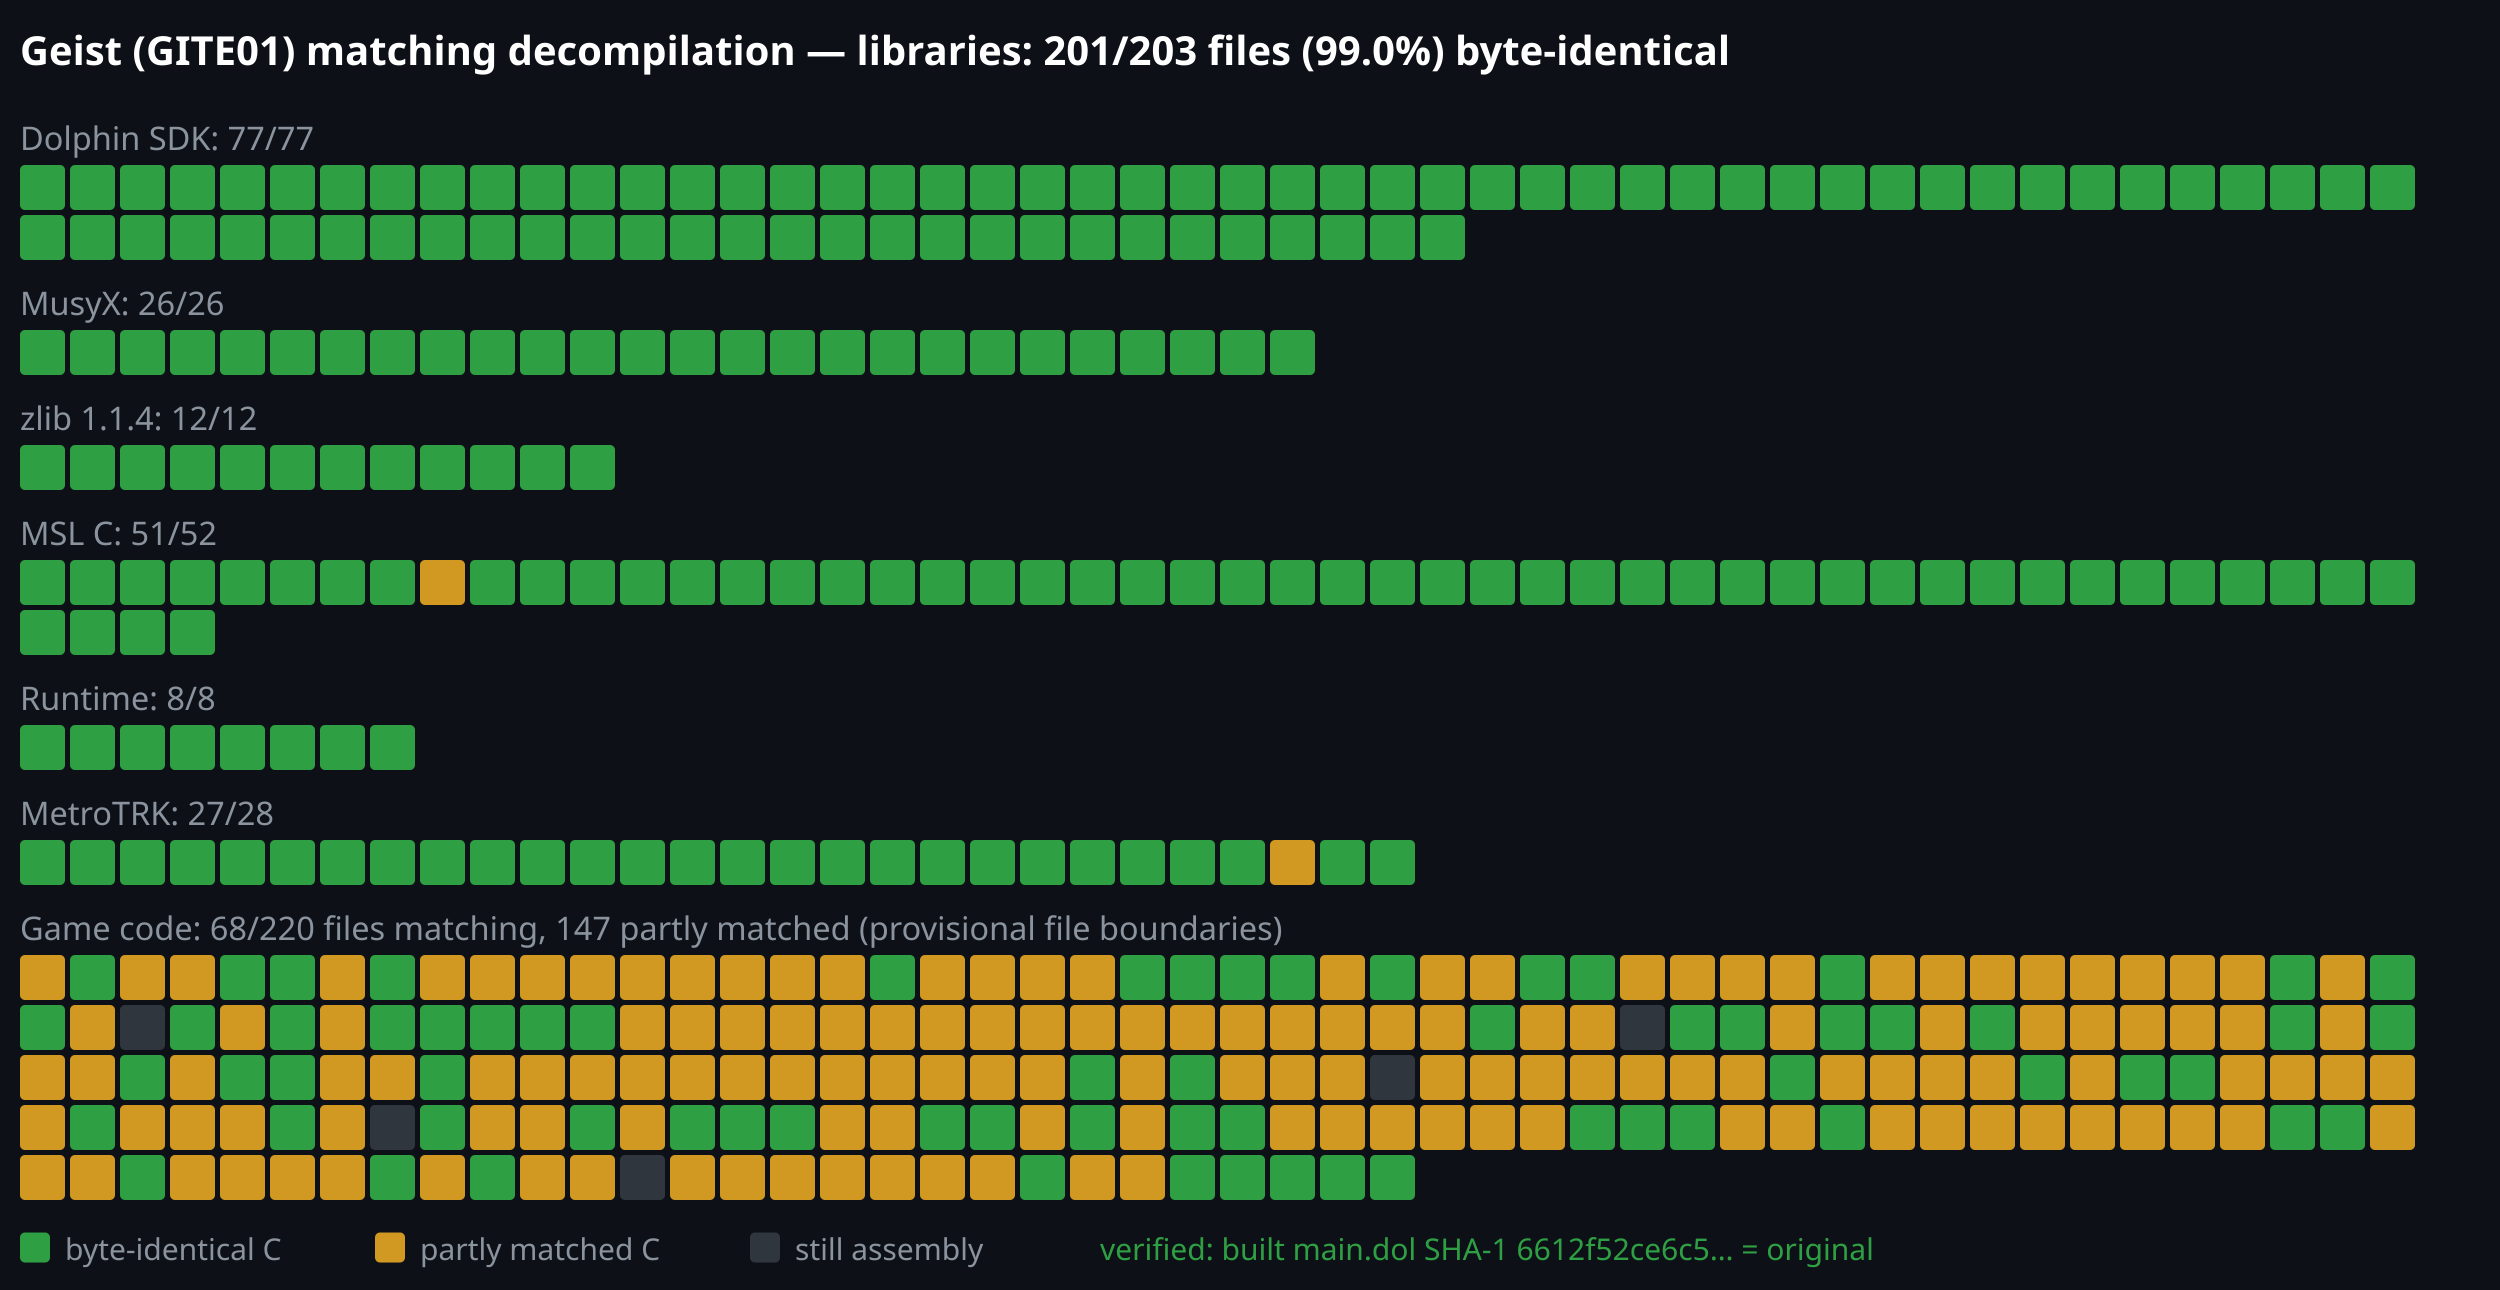
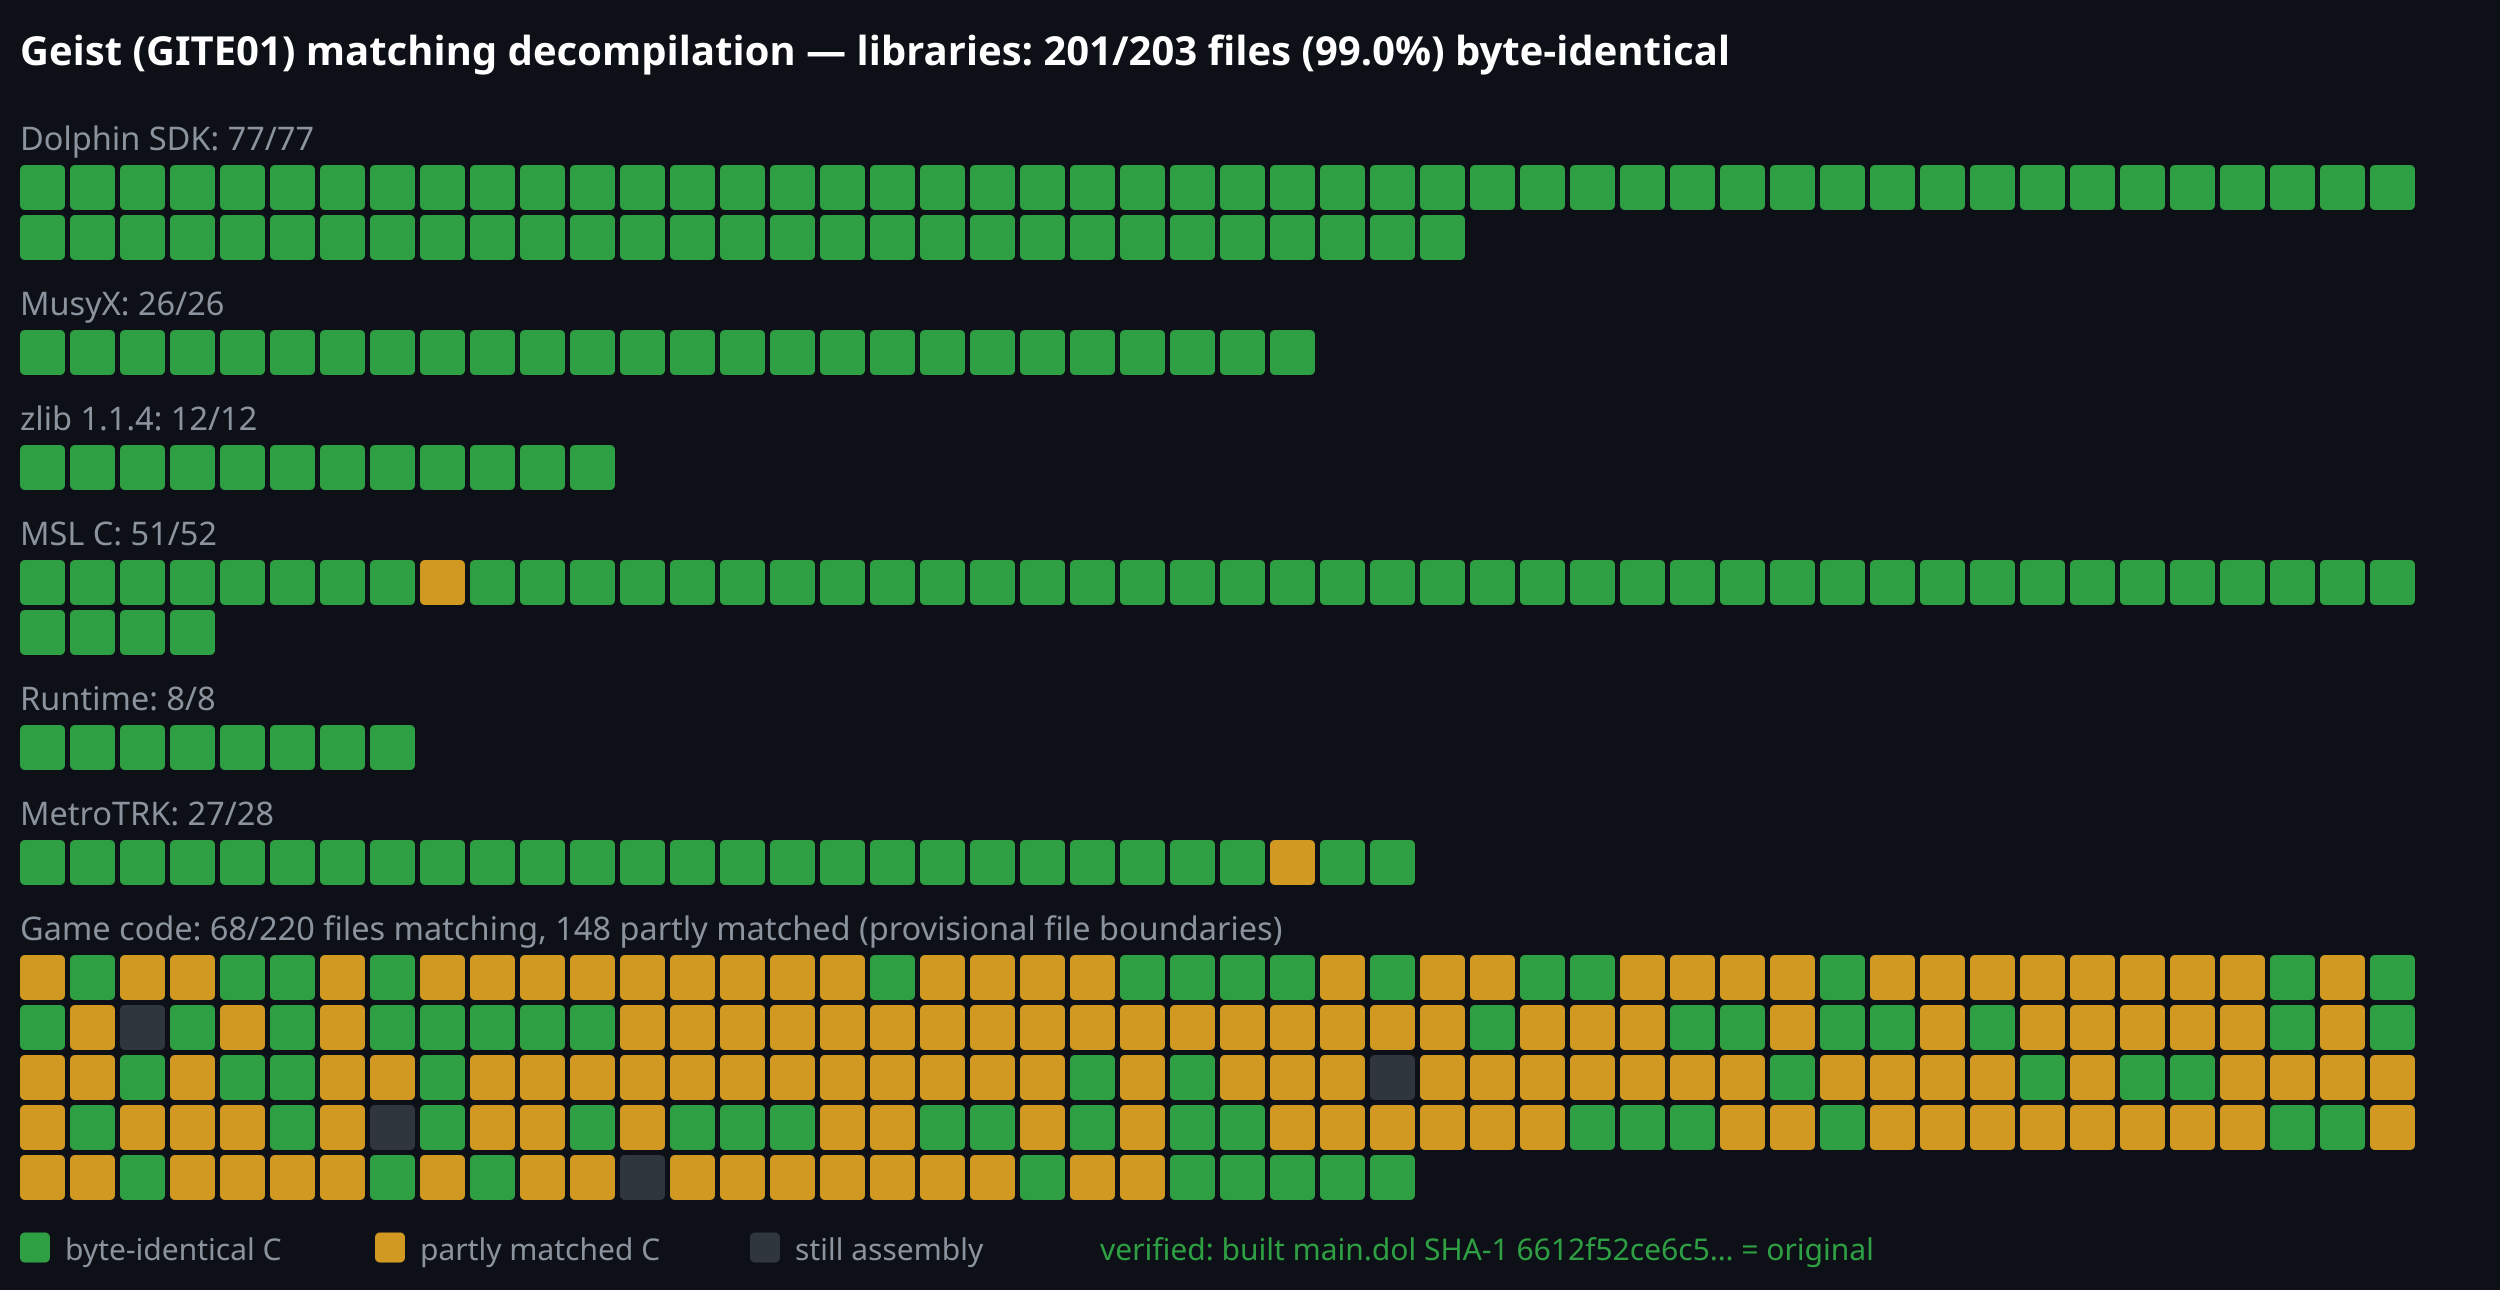
<svg xmlns="http://www.w3.org/2000/svg" viewBox="0 0 1000 516" width="1000" height="516">
  <rect width="1000" height="516" fill="#0d1117" />
  <text x="8" y="26" font-family="sans-serif" font-size="16" font-weight="bold" fill="#ffffff">Geist (GITE01) matching decompilation — libraries: 201/203 files (99.0%) byte-identical</text>
  <text x="8" y="60" font-family="sans-serif" font-size="13" font-weight="normal" fill="#8b949e">Dolphin SDK: 77/77</text>
  <rect x="8" y="66" width="18" height="18" rx="2" fill="#2ea043" />
  <rect x="28" y="66" width="18" height="18" rx="2" fill="#2ea043" />
  <rect x="48" y="66" width="18" height="18" rx="2" fill="#2ea043" />
  <rect x="68" y="66" width="18" height="18" rx="2" fill="#2ea043" />
  <rect x="88" y="66" width="18" height="18" rx="2" fill="#2ea043" />
  <rect x="108" y="66" width="18" height="18" rx="2" fill="#2ea043" />
  <rect x="128" y="66" width="18" height="18" rx="2" fill="#2ea043" />
  <rect x="148" y="66" width="18" height="18" rx="2" fill="#2ea043" />
  <rect x="168" y="66" width="18" height="18" rx="2" fill="#2ea043" />
  <rect x="188" y="66" width="18" height="18" rx="2" fill="#2ea043" />
  <rect x="208" y="66" width="18" height="18" rx="2" fill="#2ea043" />
  <rect x="228" y="66" width="18" height="18" rx="2" fill="#2ea043" />
  <rect x="248" y="66" width="18" height="18" rx="2" fill="#2ea043" />
  <rect x="268" y="66" width="18" height="18" rx="2" fill="#2ea043" />
  <rect x="288" y="66" width="18" height="18" rx="2" fill="#2ea043" />
  <rect x="308" y="66" width="18" height="18" rx="2" fill="#2ea043" />
  <rect x="328" y="66" width="18" height="18" rx="2" fill="#2ea043" />
  <rect x="348" y="66" width="18" height="18" rx="2" fill="#2ea043" />
  <rect x="368" y="66" width="18" height="18" rx="2" fill="#2ea043" />
  <rect x="388" y="66" width="18" height="18" rx="2" fill="#2ea043" />
  <rect x="408" y="66" width="18" height="18" rx="2" fill="#2ea043" />
  <rect x="428" y="66" width="18" height="18" rx="2" fill="#2ea043" />
  <rect x="448" y="66" width="18" height="18" rx="2" fill="#2ea043" />
  <rect x="468" y="66" width="18" height="18" rx="2" fill="#2ea043" />
  <rect x="488" y="66" width="18" height="18" rx="2" fill="#2ea043" />
  <rect x="508" y="66" width="18" height="18" rx="2" fill="#2ea043" />
  <rect x="528" y="66" width="18" height="18" rx="2" fill="#2ea043" />
  <rect x="548" y="66" width="18" height="18" rx="2" fill="#2ea043" />
  <rect x="568" y="66" width="18" height="18" rx="2" fill="#2ea043" />
  <rect x="588" y="66" width="18" height="18" rx="2" fill="#2ea043" />
  <rect x="608" y="66" width="18" height="18" rx="2" fill="#2ea043" />
  <rect x="628" y="66" width="18" height="18" rx="2" fill="#2ea043" />
  <rect x="648" y="66" width="18" height="18" rx="2" fill="#2ea043" />
  <rect x="668" y="66" width="18" height="18" rx="2" fill="#2ea043" />
  <rect x="688" y="66" width="18" height="18" rx="2" fill="#2ea043" />
  <rect x="708" y="66" width="18" height="18" rx="2" fill="#2ea043" />
  <rect x="728" y="66" width="18" height="18" rx="2" fill="#2ea043" />
  <rect x="748" y="66" width="18" height="18" rx="2" fill="#2ea043" />
  <rect x="768" y="66" width="18" height="18" rx="2" fill="#2ea043" />
  <rect x="788" y="66" width="18" height="18" rx="2" fill="#2ea043" />
  <rect x="808" y="66" width="18" height="18" rx="2" fill="#2ea043" />
  <rect x="828" y="66" width="18" height="18" rx="2" fill="#2ea043" />
  <rect x="848" y="66" width="18" height="18" rx="2" fill="#2ea043" />
  <rect x="868" y="66" width="18" height="18" rx="2" fill="#2ea043" />
  <rect x="888" y="66" width="18" height="18" rx="2" fill="#2ea043" />
  <rect x="908" y="66" width="18" height="18" rx="2" fill="#2ea043" />
  <rect x="928" y="66" width="18" height="18" rx="2" fill="#2ea043" />
  <rect x="948" y="66" width="18" height="18" rx="2" fill="#2ea043" />
  <rect x="8" y="86" width="18" height="18" rx="2" fill="#2ea043" />
  <rect x="28" y="86" width="18" height="18" rx="2" fill="#2ea043" />
  <rect x="48" y="86" width="18" height="18" rx="2" fill="#2ea043" />
  <rect x="68" y="86" width="18" height="18" rx="2" fill="#2ea043" />
  <rect x="88" y="86" width="18" height="18" rx="2" fill="#2ea043" />
  <rect x="108" y="86" width="18" height="18" rx="2" fill="#2ea043" />
  <rect x="128" y="86" width="18" height="18" rx="2" fill="#2ea043" />
  <rect x="148" y="86" width="18" height="18" rx="2" fill="#2ea043" />
  <rect x="168" y="86" width="18" height="18" rx="2" fill="#2ea043" />
  <rect x="188" y="86" width="18" height="18" rx="2" fill="#2ea043" />
  <rect x="208" y="86" width="18" height="18" rx="2" fill="#2ea043" />
  <rect x="228" y="86" width="18" height="18" rx="2" fill="#2ea043" />
  <rect x="248" y="86" width="18" height="18" rx="2" fill="#2ea043" />
  <rect x="268" y="86" width="18" height="18" rx="2" fill="#2ea043" />
  <rect x="288" y="86" width="18" height="18" rx="2" fill="#2ea043" />
  <rect x="308" y="86" width="18" height="18" rx="2" fill="#2ea043" />
  <rect x="328" y="86" width="18" height="18" rx="2" fill="#2ea043" />
  <rect x="348" y="86" width="18" height="18" rx="2" fill="#2ea043" />
  <rect x="368" y="86" width="18" height="18" rx="2" fill="#2ea043" />
  <rect x="388" y="86" width="18" height="18" rx="2" fill="#2ea043" />
  <rect x="408" y="86" width="18" height="18" rx="2" fill="#2ea043" />
  <rect x="428" y="86" width="18" height="18" rx="2" fill="#2ea043" />
  <rect x="448" y="86" width="18" height="18" rx="2" fill="#2ea043" />
  <rect x="468" y="86" width="18" height="18" rx="2" fill="#2ea043" />
  <rect x="488" y="86" width="18" height="18" rx="2" fill="#2ea043" />
  <rect x="508" y="86" width="18" height="18" rx="2" fill="#2ea043" />
  <rect x="528" y="86" width="18" height="18" rx="2" fill="#2ea043" />
  <rect x="548" y="86" width="18" height="18" rx="2" fill="#2ea043" />
  <rect x="568" y="86" width="18" height="18" rx="2" fill="#2ea043" />
  <text x="8" y="126" font-family="sans-serif" font-size="13" font-weight="normal" fill="#8b949e">MusyX: 26/26</text>
  <rect x="8" y="132" width="18" height="18" rx="2" fill="#2ea043" />
  <rect x="28" y="132" width="18" height="18" rx="2" fill="#2ea043" />
  <rect x="48" y="132" width="18" height="18" rx="2" fill="#2ea043" />
  <rect x="68" y="132" width="18" height="18" rx="2" fill="#2ea043" />
  <rect x="88" y="132" width="18" height="18" rx="2" fill="#2ea043" />
  <rect x="108" y="132" width="18" height="18" rx="2" fill="#2ea043" />
  <rect x="128" y="132" width="18" height="18" rx="2" fill="#2ea043" />
  <rect x="148" y="132" width="18" height="18" rx="2" fill="#2ea043" />
  <rect x="168" y="132" width="18" height="18" rx="2" fill="#2ea043" />
  <rect x="188" y="132" width="18" height="18" rx="2" fill="#2ea043" />
  <rect x="208" y="132" width="18" height="18" rx="2" fill="#2ea043" />
  <rect x="228" y="132" width="18" height="18" rx="2" fill="#2ea043" />
  <rect x="248" y="132" width="18" height="18" rx="2" fill="#2ea043" />
  <rect x="268" y="132" width="18" height="18" rx="2" fill="#2ea043" />
  <rect x="288" y="132" width="18" height="18" rx="2" fill="#2ea043" />
  <rect x="308" y="132" width="18" height="18" rx="2" fill="#2ea043" />
  <rect x="328" y="132" width="18" height="18" rx="2" fill="#2ea043" />
  <rect x="348" y="132" width="18" height="18" rx="2" fill="#2ea043" />
  <rect x="368" y="132" width="18" height="18" rx="2" fill="#2ea043" />
  <rect x="388" y="132" width="18" height="18" rx="2" fill="#2ea043" />
  <rect x="408" y="132" width="18" height="18" rx="2" fill="#2ea043" />
  <rect x="428" y="132" width="18" height="18" rx="2" fill="#2ea043" />
  <rect x="448" y="132" width="18" height="18" rx="2" fill="#2ea043" />
  <rect x="468" y="132" width="18" height="18" rx="2" fill="#2ea043" />
  <rect x="488" y="132" width="18" height="18" rx="2" fill="#2ea043" />
  <rect x="508" y="132" width="18" height="18" rx="2" fill="#2ea043" />
  <text x="8" y="172" font-family="sans-serif" font-size="13" font-weight="normal" fill="#8b949e">zlib 1.1.4: 12/12</text>
  <rect x="8" y="178" width="18" height="18" rx="2" fill="#2ea043" />
  <rect x="28" y="178" width="18" height="18" rx="2" fill="#2ea043" />
  <rect x="48" y="178" width="18" height="18" rx="2" fill="#2ea043" />
  <rect x="68" y="178" width="18" height="18" rx="2" fill="#2ea043" />
  <rect x="88" y="178" width="18" height="18" rx="2" fill="#2ea043" />
  <rect x="108" y="178" width="18" height="18" rx="2" fill="#2ea043" />
  <rect x="128" y="178" width="18" height="18" rx="2" fill="#2ea043" />
  <rect x="148" y="178" width="18" height="18" rx="2" fill="#2ea043" />
  <rect x="168" y="178" width="18" height="18" rx="2" fill="#2ea043" />
  <rect x="188" y="178" width="18" height="18" rx="2" fill="#2ea043" />
  <rect x="208" y="178" width="18" height="18" rx="2" fill="#2ea043" />
  <rect x="228" y="178" width="18" height="18" rx="2" fill="#2ea043" />
  <text x="8" y="218" font-family="sans-serif" font-size="13" font-weight="normal" fill="#8b949e">MSL C: 51/52</text>
  <rect x="8" y="224" width="18" height="18" rx="2" fill="#2ea043" />
  <rect x="28" y="224" width="18" height="18" rx="2" fill="#2ea043" />
  <rect x="48" y="224" width="18" height="18" rx="2" fill="#2ea043" />
  <rect x="68" y="224" width="18" height="18" rx="2" fill="#2ea043" />
  <rect x="88" y="224" width="18" height="18" rx="2" fill="#2ea043" />
  <rect x="108" y="224" width="18" height="18" rx="2" fill="#2ea043" />
  <rect x="128" y="224" width="18" height="18" rx="2" fill="#2ea043" />
  <rect x="148" y="224" width="18" height="18" rx="2" fill="#2ea043" />
  <rect x="168" y="224" width="18" height="18" rx="2" fill="#d29922" />
  <rect x="188" y="224" width="18" height="18" rx="2" fill="#2ea043" />
  <rect x="208" y="224" width="18" height="18" rx="2" fill="#2ea043" />
  <rect x="228" y="224" width="18" height="18" rx="2" fill="#2ea043" />
  <rect x="248" y="224" width="18" height="18" rx="2" fill="#2ea043" />
  <rect x="268" y="224" width="18" height="18" rx="2" fill="#2ea043" />
  <rect x="288" y="224" width="18" height="18" rx="2" fill="#2ea043" />
  <rect x="308" y="224" width="18" height="18" rx="2" fill="#2ea043" />
  <rect x="328" y="224" width="18" height="18" rx="2" fill="#2ea043" />
  <rect x="348" y="224" width="18" height="18" rx="2" fill="#2ea043" />
  <rect x="368" y="224" width="18" height="18" rx="2" fill="#2ea043" />
  <rect x="388" y="224" width="18" height="18" rx="2" fill="#2ea043" />
  <rect x="408" y="224" width="18" height="18" rx="2" fill="#2ea043" />
  <rect x="428" y="224" width="18" height="18" rx="2" fill="#2ea043" />
  <rect x="448" y="224" width="18" height="18" rx="2" fill="#2ea043" />
  <rect x="468" y="224" width="18" height="18" rx="2" fill="#2ea043" />
  <rect x="488" y="224" width="18" height="18" rx="2" fill="#2ea043" />
  <rect x="508" y="224" width="18" height="18" rx="2" fill="#2ea043" />
  <rect x="528" y="224" width="18" height="18" rx="2" fill="#2ea043" />
  <rect x="548" y="224" width="18" height="18" rx="2" fill="#2ea043" />
  <rect x="568" y="224" width="18" height="18" rx="2" fill="#2ea043" />
  <rect x="588" y="224" width="18" height="18" rx="2" fill="#2ea043" />
  <rect x="608" y="224" width="18" height="18" rx="2" fill="#2ea043" />
  <rect x="628" y="224" width="18" height="18" rx="2" fill="#2ea043" />
  <rect x="648" y="224" width="18" height="18" rx="2" fill="#2ea043" />
  <rect x="668" y="224" width="18" height="18" rx="2" fill="#2ea043" />
  <rect x="688" y="224" width="18" height="18" rx="2" fill="#2ea043" />
  <rect x="708" y="224" width="18" height="18" rx="2" fill="#2ea043" />
  <rect x="728" y="224" width="18" height="18" rx="2" fill="#2ea043" />
  <rect x="748" y="224" width="18" height="18" rx="2" fill="#2ea043" />
  <rect x="768" y="224" width="18" height="18" rx="2" fill="#2ea043" />
  <rect x="788" y="224" width="18" height="18" rx="2" fill="#2ea043" />
  <rect x="808" y="224" width="18" height="18" rx="2" fill="#2ea043" />
  <rect x="828" y="224" width="18" height="18" rx="2" fill="#2ea043" />
  <rect x="848" y="224" width="18" height="18" rx="2" fill="#2ea043" />
  <rect x="868" y="224" width="18" height="18" rx="2" fill="#2ea043" />
  <rect x="888" y="224" width="18" height="18" rx="2" fill="#2ea043" />
  <rect x="908" y="224" width="18" height="18" rx="2" fill="#2ea043" />
  <rect x="928" y="224" width="18" height="18" rx="2" fill="#2ea043" />
  <rect x="948" y="224" width="18" height="18" rx="2" fill="#2ea043" />
  <rect x="8" y="244" width="18" height="18" rx="2" fill="#2ea043" />
  <rect x="28" y="244" width="18" height="18" rx="2" fill="#2ea043" />
  <rect x="48" y="244" width="18" height="18" rx="2" fill="#2ea043" />
  <rect x="68" y="244" width="18" height="18" rx="2" fill="#2ea043" />
  <text x="8" y="284" font-family="sans-serif" font-size="13" font-weight="normal" fill="#8b949e">Runtime: 8/8</text>
  <rect x="8" y="290" width="18" height="18" rx="2" fill="#2ea043" />
  <rect x="28" y="290" width="18" height="18" rx="2" fill="#2ea043" />
  <rect x="48" y="290" width="18" height="18" rx="2" fill="#2ea043" />
  <rect x="68" y="290" width="18" height="18" rx="2" fill="#2ea043" />
  <rect x="88" y="290" width="18" height="18" rx="2" fill="#2ea043" />
  <rect x="108" y="290" width="18" height="18" rx="2" fill="#2ea043" />
  <rect x="128" y="290" width="18" height="18" rx="2" fill="#2ea043" />
  <rect x="148" y="290" width="18" height="18" rx="2" fill="#2ea043" />
  <text x="8" y="330" font-family="sans-serif" font-size="13" font-weight="normal" fill="#8b949e">MetroTRK: 27/28</text>
  <rect x="8" y="336" width="18" height="18" rx="2" fill="#2ea043" />
  <rect x="28" y="336" width="18" height="18" rx="2" fill="#2ea043" />
  <rect x="48" y="336" width="18" height="18" rx="2" fill="#2ea043" />
  <rect x="68" y="336" width="18" height="18" rx="2" fill="#2ea043" />
  <rect x="88" y="336" width="18" height="18" rx="2" fill="#2ea043" />
  <rect x="108" y="336" width="18" height="18" rx="2" fill="#2ea043" />
  <rect x="128" y="336" width="18" height="18" rx="2" fill="#2ea043" />
  <rect x="148" y="336" width="18" height="18" rx="2" fill="#2ea043" />
  <rect x="168" y="336" width="18" height="18" rx="2" fill="#2ea043" />
  <rect x="188" y="336" width="18" height="18" rx="2" fill="#2ea043" />
  <rect x="208" y="336" width="18" height="18" rx="2" fill="#2ea043" />
  <rect x="228" y="336" width="18" height="18" rx="2" fill="#2ea043" />
  <rect x="248" y="336" width="18" height="18" rx="2" fill="#2ea043" />
  <rect x="268" y="336" width="18" height="18" rx="2" fill="#2ea043" />
  <rect x="288" y="336" width="18" height="18" rx="2" fill="#2ea043" />
  <rect x="308" y="336" width="18" height="18" rx="2" fill="#2ea043" />
  <rect x="328" y="336" width="18" height="18" rx="2" fill="#2ea043" />
  <rect x="348" y="336" width="18" height="18" rx="2" fill="#2ea043" />
  <rect x="368" y="336" width="18" height="18" rx="2" fill="#2ea043" />
  <rect x="388" y="336" width="18" height="18" rx="2" fill="#2ea043" />
  <rect x="408" y="336" width="18" height="18" rx="2" fill="#2ea043" />
  <rect x="428" y="336" width="18" height="18" rx="2" fill="#2ea043" />
  <rect x="448" y="336" width="18" height="18" rx="2" fill="#2ea043" />
  <rect x="468" y="336" width="18" height="18" rx="2" fill="#2ea043" />
  <rect x="488" y="336" width="18" height="18" rx="2" fill="#2ea043" />
  <rect x="508" y="336" width="18" height="18" rx="2" fill="#d29922" />
  <rect x="528" y="336" width="18" height="18" rx="2" fill="#2ea043" />
  <rect x="548" y="336" width="18" height="18" rx="2" fill="#2ea043" />
-   <text x="8" y="376" font-family="sans-serif" font-size="13" font-weight="normal" fill="#8b949e">Game code: 68/220 files matching, 147 partly matched (provisional file boundaries)</text>
+   <text x="8" y="376" font-family="sans-serif" font-size="13" font-weight="normal" fill="#8b949e">Game code: 68/220 files matching, 148 partly matched (provisional file boundaries)</text>
  <rect x="8" y="382" width="18" height="18" rx="2" fill="#d29922" />
  <rect x="28" y="382" width="18" height="18" rx="2" fill="#2ea043" />
  <rect x="48" y="382" width="18" height="18" rx="2" fill="#d29922" />
  <rect x="68" y="382" width="18" height="18" rx="2" fill="#d29922" />
  <rect x="88" y="382" width="18" height="18" rx="2" fill="#2ea043" />
  <rect x="108" y="382" width="18" height="18" rx="2" fill="#2ea043" />
  <rect x="128" y="382" width="18" height="18" rx="2" fill="#d29922" />
  <rect x="148" y="382" width="18" height="18" rx="2" fill="#2ea043" />
  <rect x="168" y="382" width="18" height="18" rx="2" fill="#d29922" />
  <rect x="188" y="382" width="18" height="18" rx="2" fill="#d29922" />
  <rect x="208" y="382" width="18" height="18" rx="2" fill="#d29922" />
  <rect x="228" y="382" width="18" height="18" rx="2" fill="#d29922" />
  <rect x="248" y="382" width="18" height="18" rx="2" fill="#d29922" />
  <rect x="268" y="382" width="18" height="18" rx="2" fill="#d29922" />
  <rect x="288" y="382" width="18" height="18" rx="2" fill="#d29922" />
  <rect x="308" y="382" width="18" height="18" rx="2" fill="#d29922" />
  <rect x="328" y="382" width="18" height="18" rx="2" fill="#d29922" />
  <rect x="348" y="382" width="18" height="18" rx="2" fill="#2ea043" />
  <rect x="368" y="382" width="18" height="18" rx="2" fill="#d29922" />
  <rect x="388" y="382" width="18" height="18" rx="2" fill="#d29922" />
  <rect x="408" y="382" width="18" height="18" rx="2" fill="#d29922" />
  <rect x="428" y="382" width="18" height="18" rx="2" fill="#d29922" />
  <rect x="448" y="382" width="18" height="18" rx="2" fill="#2ea043" />
  <rect x="468" y="382" width="18" height="18" rx="2" fill="#2ea043" />
  <rect x="488" y="382" width="18" height="18" rx="2" fill="#2ea043" />
  <rect x="508" y="382" width="18" height="18" rx="2" fill="#2ea043" />
  <rect x="528" y="382" width="18" height="18" rx="2" fill="#d29922" />
  <rect x="548" y="382" width="18" height="18" rx="2" fill="#2ea043" />
  <rect x="568" y="382" width="18" height="18" rx="2" fill="#d29922" />
  <rect x="588" y="382" width="18" height="18" rx="2" fill="#d29922" />
  <rect x="608" y="382" width="18" height="18" rx="2" fill="#2ea043" />
  <rect x="628" y="382" width="18" height="18" rx="2" fill="#2ea043" />
  <rect x="648" y="382" width="18" height="18" rx="2" fill="#d29922" />
  <rect x="668" y="382" width="18" height="18" rx="2" fill="#d29922" />
  <rect x="688" y="382" width="18" height="18" rx="2" fill="#d29922" />
  <rect x="708" y="382" width="18" height="18" rx="2" fill="#d29922" />
  <rect x="728" y="382" width="18" height="18" rx="2" fill="#2ea043" />
  <rect x="748" y="382" width="18" height="18" rx="2" fill="#d29922" />
  <rect x="768" y="382" width="18" height="18" rx="2" fill="#d29922" />
  <rect x="788" y="382" width="18" height="18" rx="2" fill="#d29922" />
  <rect x="808" y="382" width="18" height="18" rx="2" fill="#d29922" />
  <rect x="828" y="382" width="18" height="18" rx="2" fill="#d29922" />
  <rect x="848" y="382" width="18" height="18" rx="2" fill="#d29922" />
  <rect x="868" y="382" width="18" height="18" rx="2" fill="#d29922" />
  <rect x="888" y="382" width="18" height="18" rx="2" fill="#d29922" />
  <rect x="908" y="382" width="18" height="18" rx="2" fill="#2ea043" />
  <rect x="928" y="382" width="18" height="18" rx="2" fill="#d29922" />
  <rect x="948" y="382" width="18" height="18" rx="2" fill="#2ea043" />
  <rect x="8" y="402" width="18" height="18" rx="2" fill="#2ea043" />
  <rect x="28" y="402" width="18" height="18" rx="2" fill="#d29922" />
  <rect x="48" y="402" width="18" height="18" rx="2" fill="#30363d" />
  <rect x="68" y="402" width="18" height="18" rx="2" fill="#2ea043" />
  <rect x="88" y="402" width="18" height="18" rx="2" fill="#d29922" />
  <rect x="108" y="402" width="18" height="18" rx="2" fill="#2ea043" />
  <rect x="128" y="402" width="18" height="18" rx="2" fill="#d29922" />
  <rect x="148" y="402" width="18" height="18" rx="2" fill="#2ea043" />
  <rect x="168" y="402" width="18" height="18" rx="2" fill="#2ea043" />
  <rect x="188" y="402" width="18" height="18" rx="2" fill="#2ea043" />
  <rect x="208" y="402" width="18" height="18" rx="2" fill="#2ea043" />
  <rect x="228" y="402" width="18" height="18" rx="2" fill="#2ea043" />
  <rect x="248" y="402" width="18" height="18" rx="2" fill="#d29922" />
  <rect x="268" y="402" width="18" height="18" rx="2" fill="#d29922" />
  <rect x="288" y="402" width="18" height="18" rx="2" fill="#d29922" />
  <rect x="308" y="402" width="18" height="18" rx="2" fill="#d29922" />
  <rect x="328" y="402" width="18" height="18" rx="2" fill="#d29922" />
  <rect x="348" y="402" width="18" height="18" rx="2" fill="#d29922" />
  <rect x="368" y="402" width="18" height="18" rx="2" fill="#d29922" />
  <rect x="388" y="402" width="18" height="18" rx="2" fill="#d29922" />
  <rect x="408" y="402" width="18" height="18" rx="2" fill="#d29922" />
  <rect x="428" y="402" width="18" height="18" rx="2" fill="#d29922" />
  <rect x="448" y="402" width="18" height="18" rx="2" fill="#d29922" />
  <rect x="468" y="402" width="18" height="18" rx="2" fill="#d29922" />
  <rect x="488" y="402" width="18" height="18" rx="2" fill="#d29922" />
  <rect x="508" y="402" width="18" height="18" rx="2" fill="#d29922" />
  <rect x="528" y="402" width="18" height="18" rx="2" fill="#d29922" />
  <rect x="548" y="402" width="18" height="18" rx="2" fill="#d29922" />
  <rect x="568" y="402" width="18" height="18" rx="2" fill="#d29922" />
  <rect x="588" y="402" width="18" height="18" rx="2" fill="#2ea043" />
  <rect x="608" y="402" width="18" height="18" rx="2" fill="#d29922" />
  <rect x="628" y="402" width="18" height="18" rx="2" fill="#d29922" />
-   <rect x="648" y="402" width="18" height="18" rx="2" fill="#30363d" />
+   <rect x="648" y="402" width="18" height="18" rx="2" fill="#d29922" />
  <rect x="668" y="402" width="18" height="18" rx="2" fill="#2ea043" />
  <rect x="688" y="402" width="18" height="18" rx="2" fill="#2ea043" />
  <rect x="708" y="402" width="18" height="18" rx="2" fill="#d29922" />
  <rect x="728" y="402" width="18" height="18" rx="2" fill="#2ea043" />
  <rect x="748" y="402" width="18" height="18" rx="2" fill="#2ea043" />
  <rect x="768" y="402" width="18" height="18" rx="2" fill="#d29922" />
  <rect x="788" y="402" width="18" height="18" rx="2" fill="#2ea043" />
  <rect x="808" y="402" width="18" height="18" rx="2" fill="#d29922" />
  <rect x="828" y="402" width="18" height="18" rx="2" fill="#d29922" />
  <rect x="848" y="402" width="18" height="18" rx="2" fill="#d29922" />
  <rect x="868" y="402" width="18" height="18" rx="2" fill="#d29922" />
  <rect x="888" y="402" width="18" height="18" rx="2" fill="#d29922" />
  <rect x="908" y="402" width="18" height="18" rx="2" fill="#2ea043" />
  <rect x="928" y="402" width="18" height="18" rx="2" fill="#d29922" />
  <rect x="948" y="402" width="18" height="18" rx="2" fill="#2ea043" />
  <rect x="8" y="422" width="18" height="18" rx="2" fill="#d29922" />
  <rect x="28" y="422" width="18" height="18" rx="2" fill="#d29922" />
  <rect x="48" y="422" width="18" height="18" rx="2" fill="#2ea043" />
  <rect x="68" y="422" width="18" height="18" rx="2" fill="#d29922" />
  <rect x="88" y="422" width="18" height="18" rx="2" fill="#2ea043" />
  <rect x="108" y="422" width="18" height="18" rx="2" fill="#2ea043" />
  <rect x="128" y="422" width="18" height="18" rx="2" fill="#d29922" />
  <rect x="148" y="422" width="18" height="18" rx="2" fill="#d29922" />
  <rect x="168" y="422" width="18" height="18" rx="2" fill="#2ea043" />
  <rect x="188" y="422" width="18" height="18" rx="2" fill="#d29922" />
  <rect x="208" y="422" width="18" height="18" rx="2" fill="#d29922" />
  <rect x="228" y="422" width="18" height="18" rx="2" fill="#d29922" />
  <rect x="248" y="422" width="18" height="18" rx="2" fill="#d29922" />
  <rect x="268" y="422" width="18" height="18" rx="2" fill="#d29922" />
  <rect x="288" y="422" width="18" height="18" rx="2" fill="#d29922" />
  <rect x="308" y="422" width="18" height="18" rx="2" fill="#d29922" />
  <rect x="328" y="422" width="18" height="18" rx="2" fill="#d29922" />
  <rect x="348" y="422" width="18" height="18" rx="2" fill="#d29922" />
  <rect x="368" y="422" width="18" height="18" rx="2" fill="#d29922" />
  <rect x="388" y="422" width="18" height="18" rx="2" fill="#d29922" />
  <rect x="408" y="422" width="18" height="18" rx="2" fill="#d29922" />
  <rect x="428" y="422" width="18" height="18" rx="2" fill="#2ea043" />
  <rect x="448" y="422" width="18" height="18" rx="2" fill="#d29922" />
  <rect x="468" y="422" width="18" height="18" rx="2" fill="#2ea043" />
  <rect x="488" y="422" width="18" height="18" rx="2" fill="#d29922" />
  <rect x="508" y="422" width="18" height="18" rx="2" fill="#d29922" />
  <rect x="528" y="422" width="18" height="18" rx="2" fill="#d29922" />
  <rect x="548" y="422" width="18" height="18" rx="2" fill="#30363d" />
  <rect x="568" y="422" width="18" height="18" rx="2" fill="#d29922" />
  <rect x="588" y="422" width="18" height="18" rx="2" fill="#d29922" />
  <rect x="608" y="422" width="18" height="18" rx="2" fill="#d29922" />
  <rect x="628" y="422" width="18" height="18" rx="2" fill="#d29922" />
  <rect x="648" y="422" width="18" height="18" rx="2" fill="#d29922" />
  <rect x="668" y="422" width="18" height="18" rx="2" fill="#d29922" />
  <rect x="688" y="422" width="18" height="18" rx="2" fill="#d29922" />
  <rect x="708" y="422" width="18" height="18" rx="2" fill="#2ea043" />
  <rect x="728" y="422" width="18" height="18" rx="2" fill="#d29922" />
  <rect x="748" y="422" width="18" height="18" rx="2" fill="#d29922" />
  <rect x="768" y="422" width="18" height="18" rx="2" fill="#d29922" />
  <rect x="788" y="422" width="18" height="18" rx="2" fill="#d29922" />
  <rect x="808" y="422" width="18" height="18" rx="2" fill="#2ea043" />
  <rect x="828" y="422" width="18" height="18" rx="2" fill="#d29922" />
  <rect x="848" y="422" width="18" height="18" rx="2" fill="#2ea043" />
  <rect x="868" y="422" width="18" height="18" rx="2" fill="#2ea043" />
  <rect x="888" y="422" width="18" height="18" rx="2" fill="#d29922" />
  <rect x="908" y="422" width="18" height="18" rx="2" fill="#d29922" />
  <rect x="928" y="422" width="18" height="18" rx="2" fill="#d29922" />
  <rect x="948" y="422" width="18" height="18" rx="2" fill="#d29922" />
  <rect x="8" y="442" width="18" height="18" rx="2" fill="#d29922" />
  <rect x="28" y="442" width="18" height="18" rx="2" fill="#2ea043" />
  <rect x="48" y="442" width="18" height="18" rx="2" fill="#d29922" />
  <rect x="68" y="442" width="18" height="18" rx="2" fill="#d29922" />
  <rect x="88" y="442" width="18" height="18" rx="2" fill="#d29922" />
  <rect x="108" y="442" width="18" height="18" rx="2" fill="#2ea043" />
  <rect x="128" y="442" width="18" height="18" rx="2" fill="#d29922" />
  <rect x="148" y="442" width="18" height="18" rx="2" fill="#30363d" />
  <rect x="168" y="442" width="18" height="18" rx="2" fill="#2ea043" />
  <rect x="188" y="442" width="18" height="18" rx="2" fill="#d29922" />
  <rect x="208" y="442" width="18" height="18" rx="2" fill="#d29922" />
  <rect x="228" y="442" width="18" height="18" rx="2" fill="#2ea043" />
  <rect x="248" y="442" width="18" height="18" rx="2" fill="#d29922" />
  <rect x="268" y="442" width="18" height="18" rx="2" fill="#2ea043" />
  <rect x="288" y="442" width="18" height="18" rx="2" fill="#2ea043" />
  <rect x="308" y="442" width="18" height="18" rx="2" fill="#2ea043" />
  <rect x="328" y="442" width="18" height="18" rx="2" fill="#d29922" />
  <rect x="348" y="442" width="18" height="18" rx="2" fill="#d29922" />
  <rect x="368" y="442" width="18" height="18" rx="2" fill="#2ea043" />
  <rect x="388" y="442" width="18" height="18" rx="2" fill="#2ea043" />
  <rect x="408" y="442" width="18" height="18" rx="2" fill="#d29922" />
  <rect x="428" y="442" width="18" height="18" rx="2" fill="#2ea043" />
  <rect x="448" y="442" width="18" height="18" rx="2" fill="#d29922" />
  <rect x="468" y="442" width="18" height="18" rx="2" fill="#2ea043" />
  <rect x="488" y="442" width="18" height="18" rx="2" fill="#2ea043" />
  <rect x="508" y="442" width="18" height="18" rx="2" fill="#d29922" />
  <rect x="528" y="442" width="18" height="18" rx="2" fill="#d29922" />
  <rect x="548" y="442" width="18" height="18" rx="2" fill="#d29922" />
  <rect x="568" y="442" width="18" height="18" rx="2" fill="#d29922" />
  <rect x="588" y="442" width="18" height="18" rx="2" fill="#d29922" />
  <rect x="608" y="442" width="18" height="18" rx="2" fill="#d29922" />
  <rect x="628" y="442" width="18" height="18" rx="2" fill="#2ea043" />
  <rect x="648" y="442" width="18" height="18" rx="2" fill="#2ea043" />
  <rect x="668" y="442" width="18" height="18" rx="2" fill="#2ea043" />
  <rect x="688" y="442" width="18" height="18" rx="2" fill="#d29922" />
  <rect x="708" y="442" width="18" height="18" rx="2" fill="#d29922" />
  <rect x="728" y="442" width="18" height="18" rx="2" fill="#2ea043" />
  <rect x="748" y="442" width="18" height="18" rx="2" fill="#d29922" />
  <rect x="768" y="442" width="18" height="18" rx="2" fill="#d29922" />
  <rect x="788" y="442" width="18" height="18" rx="2" fill="#d29922" />
  <rect x="808" y="442" width="18" height="18" rx="2" fill="#d29922" />
  <rect x="828" y="442" width="18" height="18" rx="2" fill="#d29922" />
  <rect x="848" y="442" width="18" height="18" rx="2" fill="#d29922" />
  <rect x="868" y="442" width="18" height="18" rx="2" fill="#d29922" />
  <rect x="888" y="442" width="18" height="18" rx="2" fill="#d29922" />
  <rect x="908" y="442" width="18" height="18" rx="2" fill="#2ea043" />
  <rect x="928" y="442" width="18" height="18" rx="2" fill="#2ea043" />
  <rect x="948" y="442" width="18" height="18" rx="2" fill="#d29922" />
  <rect x="8" y="462" width="18" height="18" rx="2" fill="#d29922" />
  <rect x="28" y="462" width="18" height="18" rx="2" fill="#d29922" />
  <rect x="48" y="462" width="18" height="18" rx="2" fill="#2ea043" />
  <rect x="68" y="462" width="18" height="18" rx="2" fill="#d29922" />
  <rect x="88" y="462" width="18" height="18" rx="2" fill="#d29922" />
  <rect x="108" y="462" width="18" height="18" rx="2" fill="#d29922" />
  <rect x="128" y="462" width="18" height="18" rx="2" fill="#d29922" />
  <rect x="148" y="462" width="18" height="18" rx="2" fill="#2ea043" />
  <rect x="168" y="462" width="18" height="18" rx="2" fill="#d29922" />
  <rect x="188" y="462" width="18" height="18" rx="2" fill="#2ea043" />
  <rect x="208" y="462" width="18" height="18" rx="2" fill="#d29922" />
  <rect x="228" y="462" width="18" height="18" rx="2" fill="#d29922" />
  <rect x="248" y="462" width="18" height="18" rx="2" fill="#30363d" />
  <rect x="268" y="462" width="18" height="18" rx="2" fill="#d29922" />
  <rect x="288" y="462" width="18" height="18" rx="2" fill="#d29922" />
  <rect x="308" y="462" width="18" height="18" rx="2" fill="#d29922" />
  <rect x="328" y="462" width="18" height="18" rx="2" fill="#d29922" />
  <rect x="348" y="462" width="18" height="18" rx="2" fill="#d29922" />
  <rect x="368" y="462" width="18" height="18" rx="2" fill="#d29922" />
  <rect x="388" y="462" width="18" height="18" rx="2" fill="#d29922" />
  <rect x="408" y="462" width="18" height="18" rx="2" fill="#2ea043" />
  <rect x="428" y="462" width="18" height="18" rx="2" fill="#d29922" />
  <rect x="448" y="462" width="18" height="18" rx="2" fill="#d29922" />
  <rect x="468" y="462" width="18" height="18" rx="2" fill="#2ea043" />
  <rect x="488" y="462" width="18" height="18" rx="2" fill="#2ea043" />
  <rect x="508" y="462" width="18" height="18" rx="2" fill="#2ea043" />
  <rect x="528" y="462" width="18" height="18" rx="2" fill="#2ea043" />
  <rect x="548" y="462" width="18" height="18" rx="2" fill="#2ea043" />
  <rect x="8" y="493" width="12" height="12" rx="2" fill="#2ea043" />
  <text x="26" y="504" font-family="sans-serif" font-size="12" font-weight="normal" fill="#8b949e">byte-identical C</text>
  <rect x="150" y="493" width="12" height="12" rx="2" fill="#d29922" />
  <text x="168" y="504" font-family="sans-serif" font-size="12" font-weight="normal" fill="#8b949e">partly matched C</text>
  <rect x="300" y="493" width="12" height="12" rx="2" fill="#30363d" />
  <text x="318" y="504" font-family="sans-serif" font-size="12" font-weight="normal" fill="#8b949e">still assembly</text>
  <text x="440" y="504" font-family="sans-serif" font-size="12" font-weight="normal" fill="#2ea043">verified: built main.dol SHA-1 6612f52ce6c5… = original</text>
</svg>
